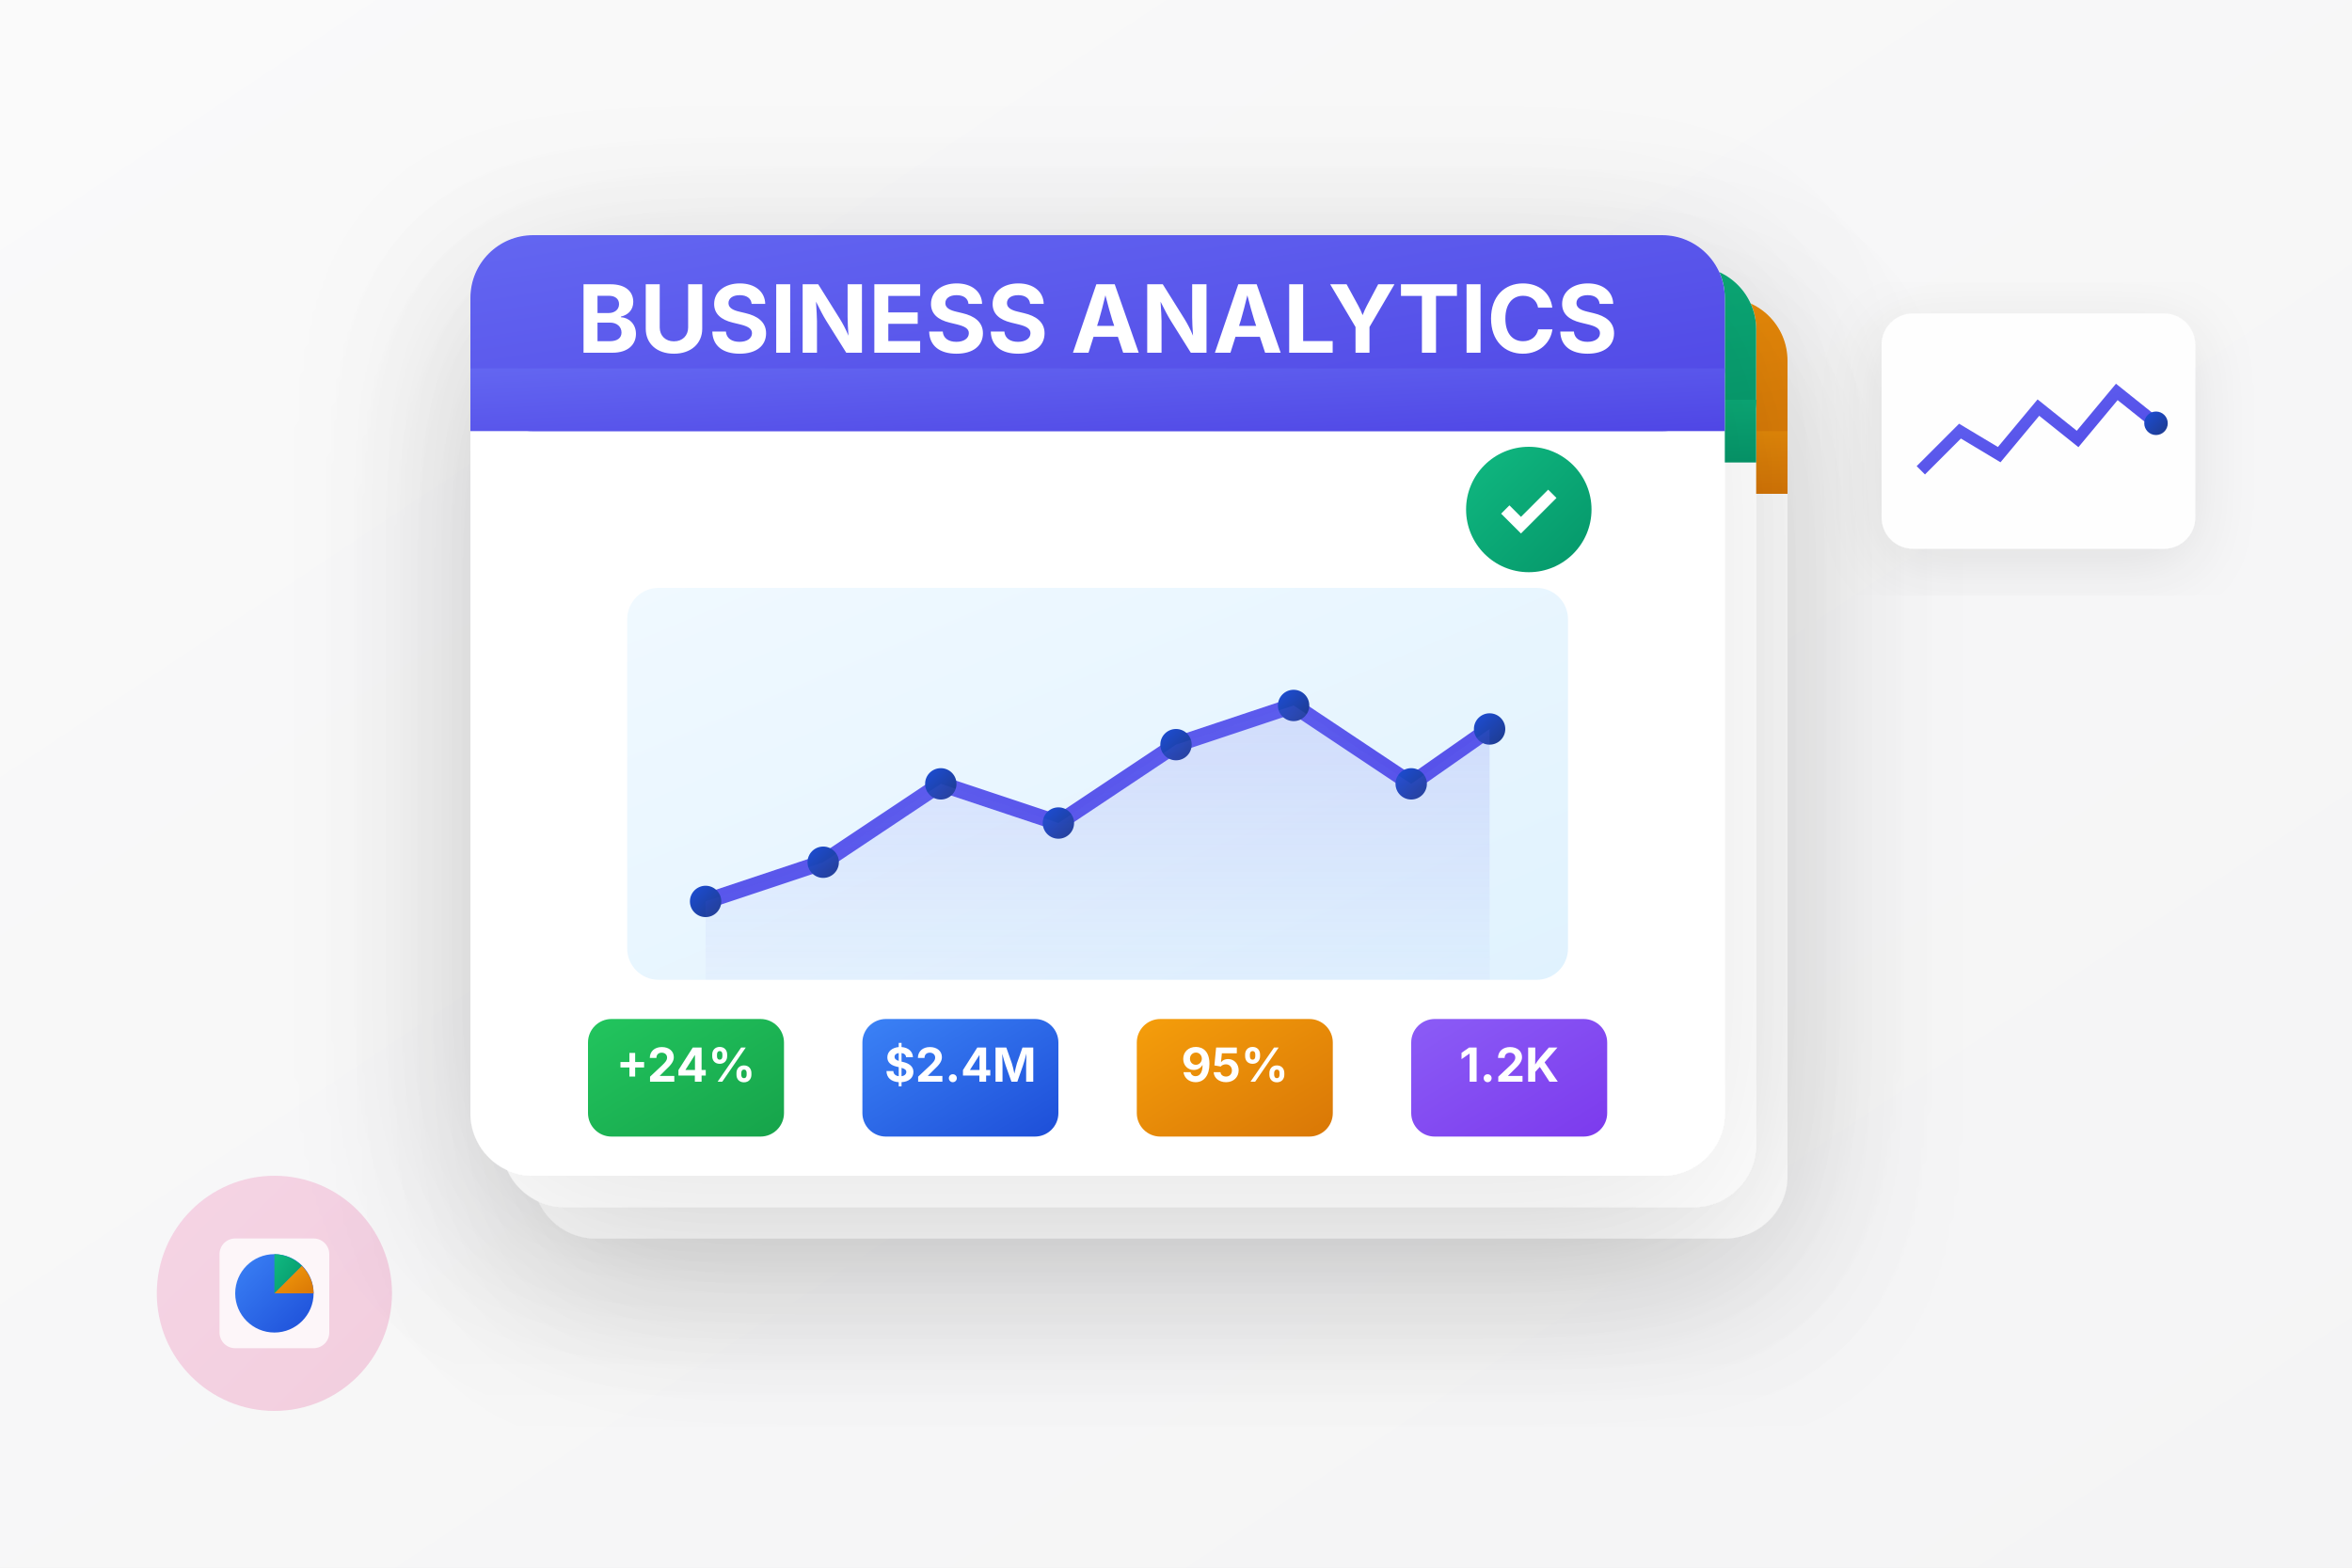
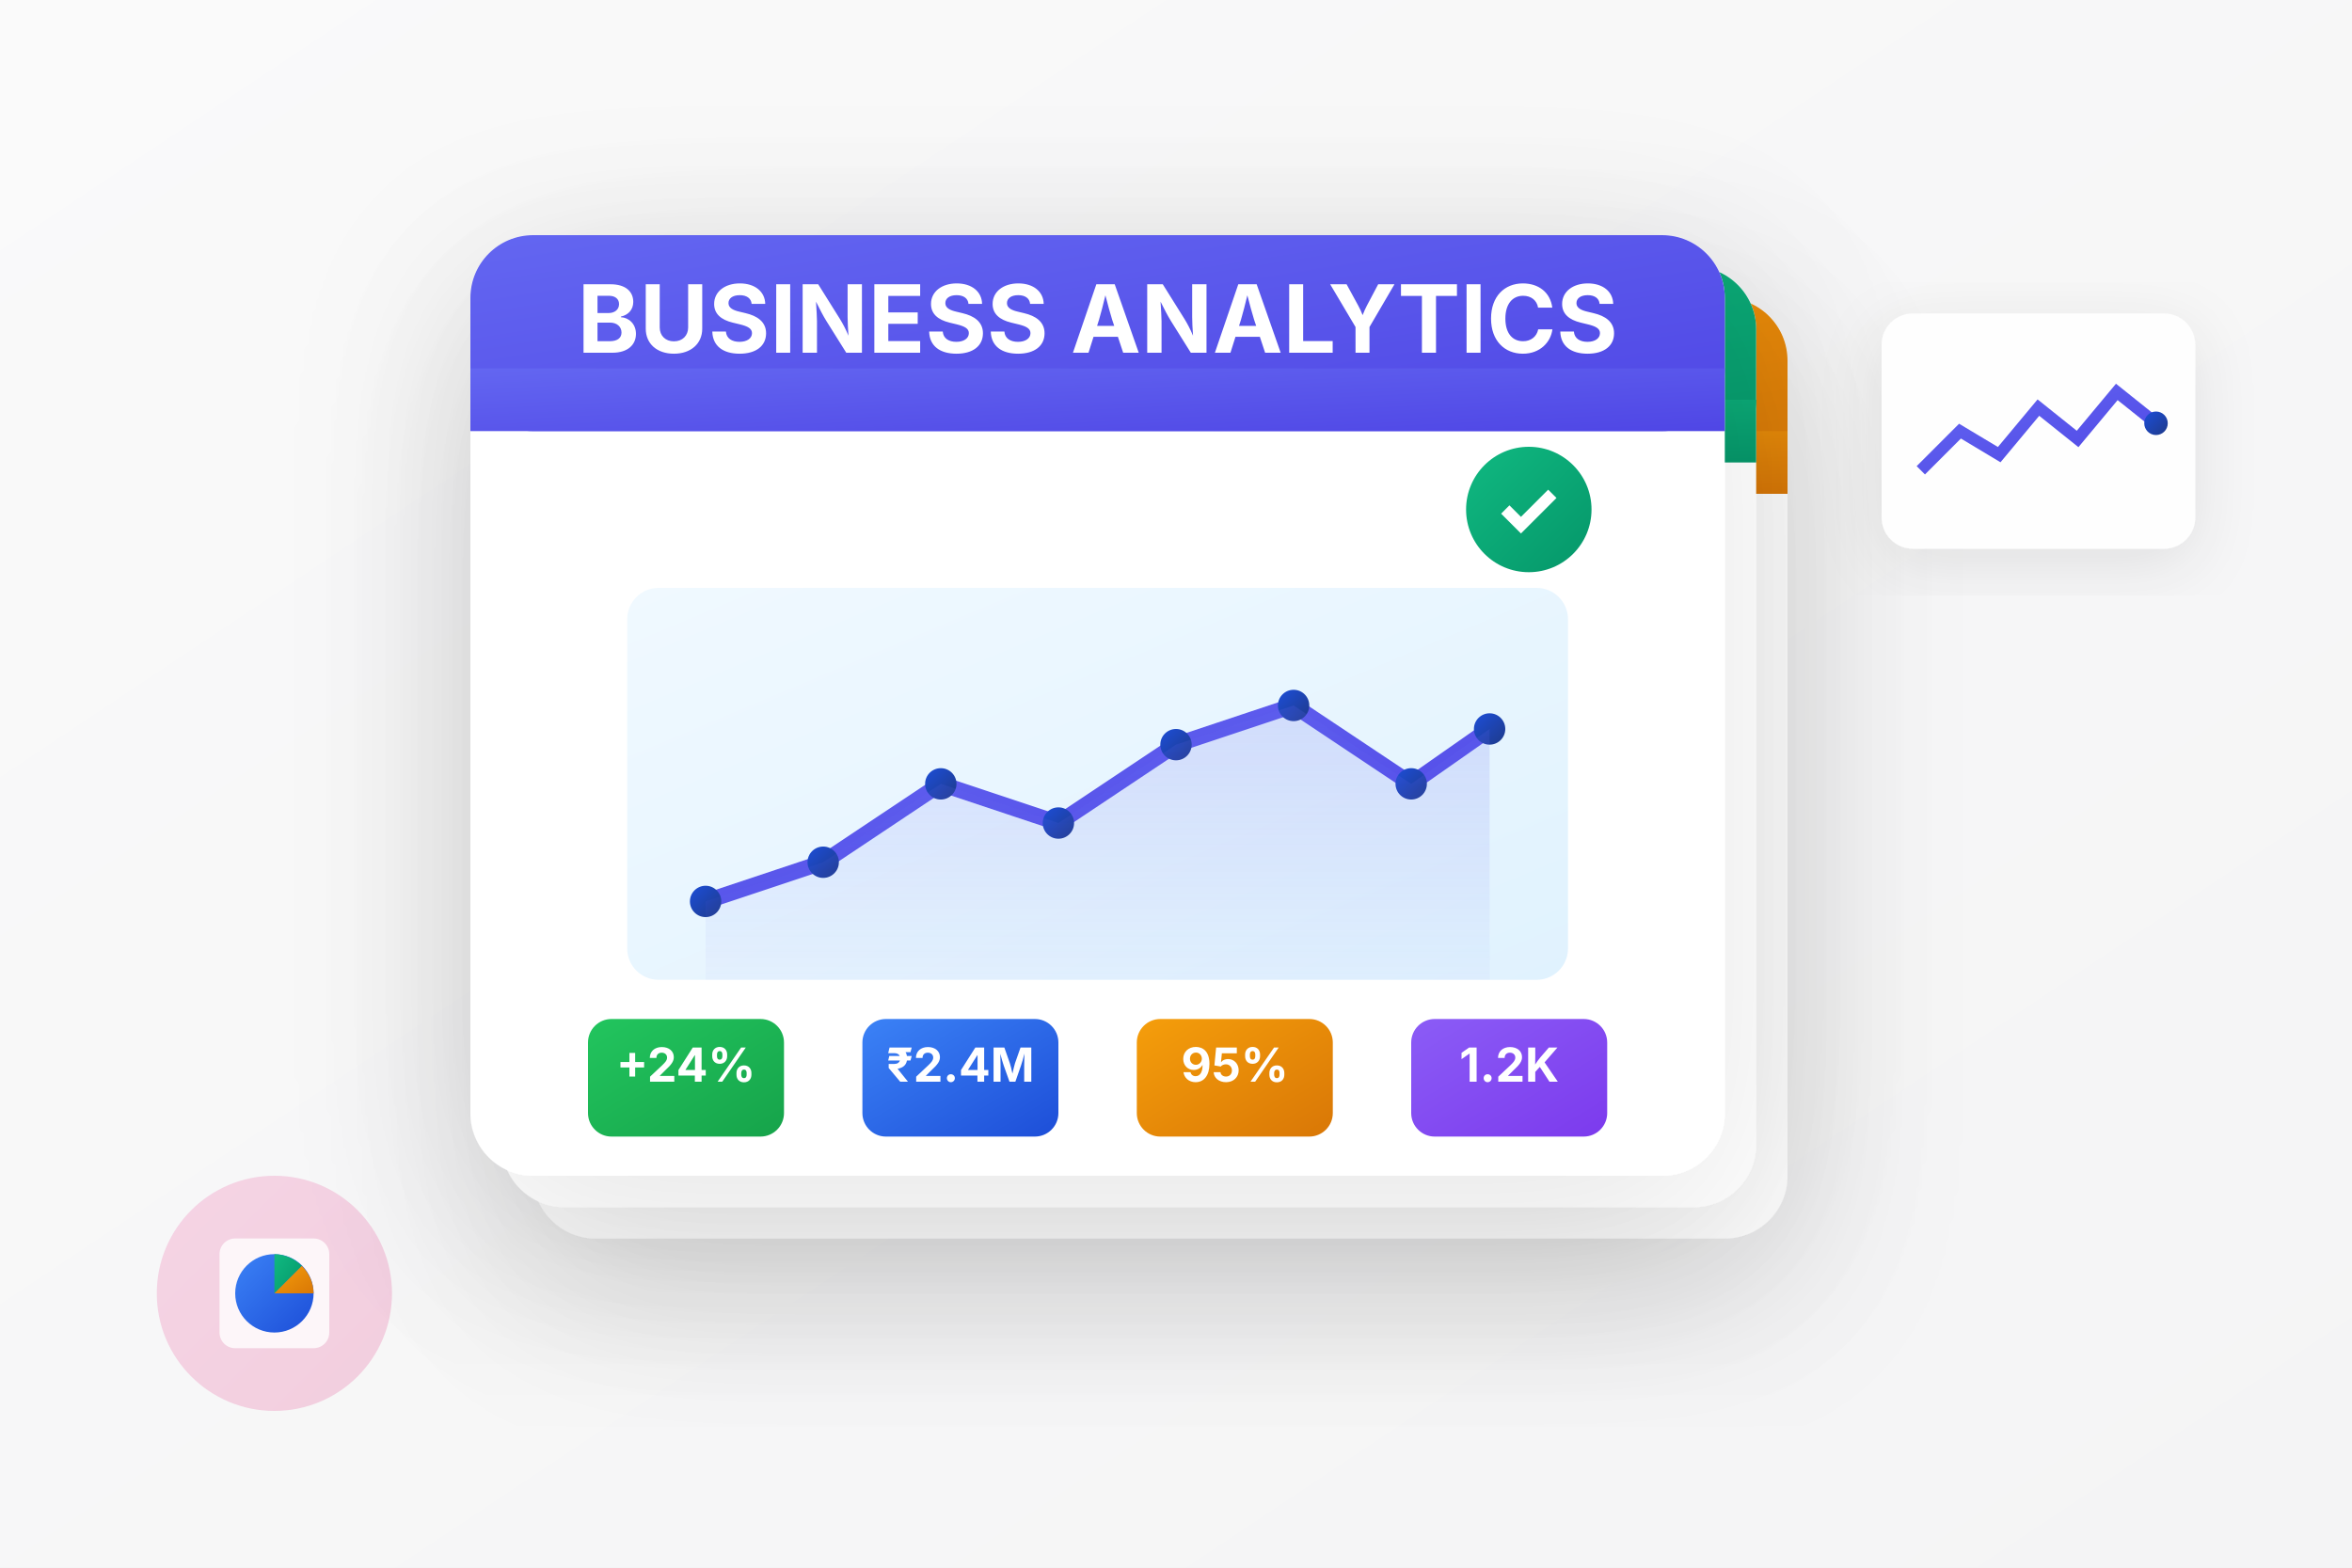
<svg xmlns="http://www.w3.org/2000/svg" width="300" height="200" viewBox="0 0 300 200" fill="none">
  <rect width="300" height="200" fill="url(#reportsBg)" />
  <g transform="translate(60, 30)">
    <g transform="translate(8, 8)">
      <rect x="0" y="0" width="160" height="120" fill="white" rx="8" filter="url(#reportShadow)" />
      <rect x="0" y="0" width="160" height="25" fill="url(#report3HeaderGrad)" rx="8" />
      <rect x="0" y="17" width="160" height="8" fill="url(#report3HeaderGrad)" />
      <text x="80" y="15" font-family="Inter" font-size="12" font-weight="700" fill="white" text-anchor="middle">QUARTERLY REPORT</text>
      <rect x="15" y="40" width="130" height="60" fill="url(#chartBgGrad)" rx="4" />
      <g transform="translate(25, 85)">
        <rect x="0" y="0" width="8" height="15" fill="url(#bar1Grad)" rx="1" />
        <rect x="15" y="-5" width="8" height="20" fill="url(#bar2Grad)" rx="1" />
        <rect x="30" y="-10" width="8" height="25" fill="url(#bar3Grad)" rx="1" />
        <rect x="45" y="-3" width="8" height="18" fill="url(#bar4Grad)" rx="1" />
        <rect x="60" y="-15" width="8" height="30" fill="url(#bar5Grad)" rx="1" />
        <rect x="75" y="-8" width="8" height="23" fill="url(#bar6Grad)" rx="1" />
        <rect x="90" y="-12" width="8" height="27" fill="url(#bar7Grad)" rx="1" />
        <rect x="105" y="-6" width="8" height="21" fill="url(#bar8Grad)" rx="1" />
      </g>
      <g stroke="white" stroke-width="0.5" opacity="0.3">
        <line x1="25" y1="55" x2="135" y2="55" />
        <line x1="25" y1="70" x2="135" y2="70" />
        <line x1="25" y1="85" x2="135" y2="85" />
      </g>
      <rect x="15" y="105" width="40" height="8" fill="white" opacity="0.8" rx="2" />
      <rect x="60" y="105" width="40" height="8" fill="white" opacity="0.8" rx="2" />
      <rect x="105" y="105" width="40" height="8" fill="white" opacity="0.8" rx="2" />
    </g>
    <g transform="translate(4, 4)">
      <rect x="0" y="0" width="160" height="120" fill="white" rx="8" filter="url(#reportShadow)" />
      <rect x="0" y="0" width="160" height="25" fill="url(#report2HeaderGrad)" rx="8" />
      <rect x="0" y="17" width="160" height="8" fill="url(#report2HeaderGrad)" />
      <text x="80" y="15" font-family="Inter" font-size="12" font-weight="700" fill="white" text-anchor="middle">ANNUAL REPORT 2024</text>
      <g transform="translate(80, 70)">
        <circle cx="0" cy="0" r="25" fill="url(#pieSlice1)" opacity="0.9" />
        <path d="M0,0 L0,-25 A25,25 0 0,1 17.7,-17.7 Z" fill="url(#pieSlice2)" />
        <path d="M0,0 L17.7,-17.7 A25,25 0 0,1 25,0 Z" fill="url(#pieSlice3)" />
        <path d="M0,0 L25,0 A25,25 0 0,1 17.7,17.7 Z" fill="url(#pieSlice4)" />
        <circle cx="0" cy="0" r="8" fill="white" />
      </g>
      <g transform="translate(110, 50)">
        <rect x="0" y="0" width="8" height="4" fill="url(#pieSlice1)" rx="1" />
        <rect x="0" y="6" width="8" height="4" fill="url(#pieSlice2)" rx="1" />
        <rect x="0" y="12" width="8" height="4" fill="url(#pieSlice3)" rx="1" />
        <rect x="0" y="18" width="8" height="4" fill="url(#pieSlice4)" rx="1" />
      </g>
      <rect x="15" y="35" width="45" height="2" fill="url(#report2TextGrad)" rx="1" />
      <rect x="15" y="40" width="35" height="1.5" fill="#9ca3af" rx="0.75" />
      <rect x="15" y="45" width="40" height="1.5" fill="#9ca3af" rx="0.75" />
      <rect x="15" y="100" width="130" height="2" fill="url(#report2TextGrad)" rx="1" />
      <rect x="15" y="105" width="100" height="1.5" fill="#9ca3af" rx="0.75" />
      <rect x="15" y="110" width="120" height="1.5" fill="#9ca3af" rx="0.75" />
    </g>
    <g transform="translate(0, 0)">
      <rect x="0" y="0" width="160" height="120" fill="white" rx="8" filter="url(#reportShadow)" />
      <rect x="0" y="0" width="160" height="25" fill="url(#report1HeaderGrad)" rx="8" />
      <rect x="0" y="17" width="160" height="8" fill="url(#report1HeaderGrad)" />
      <text x="80" y="15" font-family="Inter" font-size="12" font-weight="700" fill="white" text-anchor="middle">BUSINESS ANALYTICS</text>
      <g transform="translate(20, 45)">
        <rect x="0" y="0" width="120" height="50" fill="url(#lineChartBg)" rx="4" />
        <polyline points="10,40 25,35 40,25 55,30 70,20 85,15 100,25 110,18" stroke="url(#lineGrad)" stroke-width="2" fill="none" />
        <circle cx="10" cy="40" r="2" fill="url(#pointGrad)" />
        <circle cx="25" cy="35" r="2" fill="url(#pointGrad)" />
        <circle cx="40" cy="25" r="2" fill="url(#pointGrad)" />
        <circle cx="55" cy="30" r="2" fill="url(#pointGrad)" />
        <circle cx="70" cy="20" r="2" fill="url(#pointGrad)" />
        <circle cx="85" cy="15" r="2" fill="url(#pointGrad)" />
        <circle cx="100" cy="25" r="2" fill="url(#pointGrad)" />
        <circle cx="110" cy="18" r="2" fill="url(#pointGrad)" />
        <polygon points="10,40 25,35 40,25 55,30 70,20 85,15 100,25 110,18 110,50 10,50" fill="url(#areaGrad)" opacity="0.3" />
      </g>
      <g transform="translate(15, 100)">
        <rect x="0" y="0" width="25" height="15" fill="url(#kpi1Grad)" rx="3" />
        <text x="12.5" y="8" font-family="Inter" font-size="6" font-weight="700" fill="white" text-anchor="middle">+24%</text>
        <rect x="35" y="0" width="25" height="15" fill="url(#kpi2Grad)" rx="3" />
-         <text x="47.5" y="8" font-family="Inter" font-size="6" font-weight="700" fill="white" text-anchor="middle">$2.4M</text>
+         <text x="47.5" y="8" font-family="Inter" font-size="6" font-weight="700" fill="white" text-anchor="middle">₹2.4M</text>
        <rect x="70" y="0" width="25" height="15" fill="url(#kpi3Grad)" rx="3" />
        <text x="82.5" y="8" font-family="Inter" font-size="6" font-weight="700" fill="white" text-anchor="middle">95%</text>
        <rect x="105" y="0" width="25" height="15" fill="url(#kpi4Grad)" rx="3" />
        <text x="117.5" y="8" font-family="Inter" font-size="6" font-weight="700" fill="white" text-anchor="middle">1.2K</text>
      </g>
      <g transform="translate(135, 35)">
        <circle cx="0" cy="0" r="8" fill="url(#statusBadgeGrad)" />
        <path d="M-3 0 L-1 2 L3 -2" stroke="white" stroke-width="1.5" fill="none" />
      </g>
    </g>
  </g>
  <g transform="translate(240, 40)">
    <rect x="0" y="0" width="40" height="30" fill="white" opacity="0.9" rx="4" filter="url(#floatingShadow)" />
    <polyline points="5,20 10,15 15,18 20,12 25,16 30,10 35,14" stroke="url(#miniLineGrad)" stroke-width="1.5" fill="none" />
    <circle cx="35" cy="14" r="1.5" fill="url(#miniPointGrad)" />
  </g>
  <g transform="translate(20, 150)">
    <circle cx="15" cy="15" r="15" fill="url(#floatingCircleGrad)" opacity="0.2" />
    <rect x="8" y="8" width="14" height="14" fill="white" opacity="0.8" rx="2" />
    <g transform="translate(15, 15)">
      <circle cx="0" cy="0" r="5" fill="url(#miniPie1)" />
      <path d="M0,0 L0,-5 A5,5 0 0,1 3.5,-3.5 Z" fill="url(#miniPie2)" />
      <path d="M0,0 L3.5,-3.5 A5,5 0 0,1 5,0 Z" fill="url(#miniPie3)" />
    </g>
  </g>
  <defs>
    <linearGradient id="reportsBg" x1="0%" y1="0%" x2="100%" y2="100%">
      <stop offset="0%" style="stop-color:#fafafa;stop-opacity:1" />
      <stop offset="100%" style="stop-color:#f4f4f5;stop-opacity:1" />
    </linearGradient>
    <linearGradient id="report1HeaderGrad" x1="0%" y1="0%" x2="100%" y2="100%">
      <stop offset="0%" style="stop-color:#6366f1;stop-opacity:1" />
      <stop offset="100%" style="stop-color:#4f46e5;stop-opacity:1" />
    </linearGradient>
    <linearGradient id="report2HeaderGrad" x1="0%" y1="0%" x2="100%" y2="100%">
      <stop offset="0%" style="stop-color:#10b981;stop-opacity:1" />
      <stop offset="100%" style="stop-color:#059669;stop-opacity:1" />
    </linearGradient>
    <linearGradient id="report3HeaderGrad" x1="0%" y1="0%" x2="100%" y2="100%">
      <stop offset="0%" style="stop-color:#f59e0b;stop-opacity:1" />
      <stop offset="100%" style="stop-color:#d97706;stop-opacity:1" />
    </linearGradient>
    <linearGradient id="chartBgGrad" x1="0%" y1="0%" x2="100%" y2="100%">
      <stop offset="0%" style="stop-color:#fefce8;stop-opacity:1" />
      <stop offset="100%" style="stop-color:#fef3c7;stop-opacity:1" />
    </linearGradient>
    <linearGradient id="bar1Grad" x1="0%" y1="0%" x2="100%" y2="100%">
      <stop offset="0%" style="stop-color:#ef4444;stop-opacity:1" />
      <stop offset="100%" style="stop-color:#dc2626;stop-opacity:1" />
    </linearGradient>
    <linearGradient id="bar2Grad" x1="0%" y1="0%" x2="100%" y2="100%">
      <stop offset="0%" style="stop-color:#3b82f6;stop-opacity:1" />
      <stop offset="100%" style="stop-color:#1d4ed8;stop-opacity:1" />
    </linearGradient>
    <linearGradient id="bar3Grad" x1="0%" y1="0%" x2="100%" y2="100%">
      <stop offset="0%" style="stop-color:#10b981;stop-opacity:1" />
      <stop offset="100%" style="stop-color:#059669;stop-opacity:1" />
    </linearGradient>
    <linearGradient id="bar4Grad" x1="0%" y1="0%" x2="100%" y2="100%">
      <stop offset="0%" style="stop-color:#8b5cf6;stop-opacity:1" />
      <stop offset="100%" style="stop-color:#7c3aed;stop-opacity:1" />
    </linearGradient>
    <linearGradient id="bar5Grad" x1="0%" y1="0%" x2="100%" y2="100%">
      <stop offset="0%" style="stop-color:#06b6d4;stop-opacity:1" />
      <stop offset="100%" style="stop-color:#0891b2;stop-opacity:1" />
    </linearGradient>
    <linearGradient id="bar6Grad" x1="0%" y1="0%" x2="100%" y2="100%">
      <stop offset="0%" style="stop-color:#84cc16;stop-opacity:1" />
      <stop offset="100%" style="stop-color:#65a30d;stop-opacity:1" />
    </linearGradient>
    <linearGradient id="bar7Grad" x1="0%" y1="0%" x2="100%" y2="100%">
      <stop offset="0%" style="stop-color:#f97316;stop-opacity:1" />
      <stop offset="100%" style="stop-color:#ea580c;stop-opacity:1" />
    </linearGradient>
    <linearGradient id="bar8Grad" x1="0%" y1="0%" x2="100%" y2="100%">
      <stop offset="0%" style="stop-color:#ec4899;stop-opacity:1" />
      <stop offset="100%" style="stop-color:#db2777;stop-opacity:1" />
    </linearGradient>
    <linearGradient id="pieSlice1" x1="0%" y1="0%" x2="100%" y2="100%">
      <stop offset="0%" style="stop-color:#3b82f6;stop-opacity:1" />
      <stop offset="100%" style="stop-color:#1d4ed8;stop-opacity:1" />
    </linearGradient>
    <linearGradient id="pieSlice2" x1="0%" y1="0%" x2="100%" y2="100%">
      <stop offset="0%" style="stop-color:#10b981;stop-opacity:1" />
      <stop offset="100%" style="stop-color:#059669;stop-opacity:1" />
    </linearGradient>
    <linearGradient id="pieSlice3" x1="0%" y1="0%" x2="100%" y2="100%">
      <stop offset="0%" style="stop-color:#f59e0b;stop-opacity:1" />
      <stop offset="100%" style="stop-color:#d97706;stop-opacity:1" />
    </linearGradient>
    <linearGradient id="pieSlice4" x1="0%" y1="0%" x2="100%" y2="100%">
      <stop offset="0%" style="stop-color:#8b5cf6;stop-opacity:1" />
      <stop offset="100%" style="stop-color:#7c3aed;stop-opacity:1" />
    </linearGradient>
    <linearGradient id="report2TextGrad" x1="0%" y1="0%" x2="100%" y2="100%">
      <stop offset="0%" style="stop-color:#047857;stop-opacity:1" />
      <stop offset="100%" style="stop-color:#065f46;stop-opacity:1" />
    </linearGradient>
    <linearGradient id="lineChartBg" x1="0%" y1="0%" x2="100%" y2="100%">
      <stop offset="0%" style="stop-color:#f0f9ff;stop-opacity:1" />
      <stop offset="100%" style="stop-color:#e0f2fe;stop-opacity:1" />
    </linearGradient>
    <linearGradient id="lineGrad" x1="0%" y1="0%" x2="100%" y2="100%">
      <stop offset="0%" style="stop-color:#6366f1;stop-opacity:1" />
      <stop offset="100%" style="stop-color:#4f46e5;stop-opacity:1" />
    </linearGradient>
    <linearGradient id="pointGrad" x1="0%" y1="0%" x2="100%" y2="100%">
      <stop offset="0%" style="stop-color:#1d4ed8;stop-opacity:1" />
      <stop offset="100%" style="stop-color:#1e3a8a;stop-opacity:1" />
    </linearGradient>
    <linearGradient id="areaGrad" x1="0%" y1="0%" x2="0%" y2="100%">
      <stop offset="0%" style="stop-color:#6366f1;stop-opacity:0.6" />
      <stop offset="100%" style="stop-color:#6366f1;stop-opacity:0.1" />
    </linearGradient>
    <linearGradient id="kpi1Grad" x1="0%" y1="0%" x2="100%" y2="100%">
      <stop offset="0%" style="stop-color:#22c55e;stop-opacity:1" />
      <stop offset="100%" style="stop-color:#16a34a;stop-opacity:1" />
    </linearGradient>
    <linearGradient id="kpi2Grad" x1="0%" y1="0%" x2="100%" y2="100%">
      <stop offset="0%" style="stop-color:#3b82f6;stop-opacity:1" />
      <stop offset="100%" style="stop-color:#1d4ed8;stop-opacity:1" />
    </linearGradient>
    <linearGradient id="kpi3Grad" x1="0%" y1="0%" x2="100%" y2="100%">
      <stop offset="0%" style="stop-color:#f59e0b;stop-opacity:1" />
      <stop offset="100%" style="stop-color:#d97706;stop-opacity:1" />
    </linearGradient>
    <linearGradient id="kpi4Grad" x1="0%" y1="0%" x2="100%" y2="100%">
      <stop offset="0%" style="stop-color:#8b5cf6;stop-opacity:1" />
      <stop offset="100%" style="stop-color:#7c3aed;stop-opacity:1" />
    </linearGradient>
    <linearGradient id="statusBadgeGrad" x1="0%" y1="0%" x2="100%" y2="100%">
      <stop offset="0%" style="stop-color:#10b981;stop-opacity:1" />
      <stop offset="100%" style="stop-color:#059669;stop-opacity:1" />
    </linearGradient>
    <linearGradient id="miniLineGrad" x1="0%" y1="0%" x2="100%" y2="100%">
      <stop offset="0%" style="stop-color:#6366f1;stop-opacity:1" />
      <stop offset="100%" style="stop-color:#4f46e5;stop-opacity:1" />
    </linearGradient>
    <linearGradient id="miniPointGrad" x1="0%" y1="0%" x2="100%" y2="100%">
      <stop offset="0%" style="stop-color:#1d4ed8;stop-opacity:1" />
      <stop offset="100%" style="stop-color:#1e3a8a;stop-opacity:1" />
    </linearGradient>
    <linearGradient id="floatingCircleGrad" x1="0%" y1="0%" x2="100%" y2="100%">
      <stop offset="0%" style="stop-color:#ec4899;stop-opacity:1" />
      <stop offset="100%" style="stop-color:#db2777;stop-opacity:1" />
    </linearGradient>
    <linearGradient id="miniPie1" x1="0%" y1="0%" x2="100%" y2="100%">
      <stop offset="0%" style="stop-color:#3b82f6;stop-opacity:1" />
      <stop offset="100%" style="stop-color:#1d4ed8;stop-opacity:1" />
    </linearGradient>
    <linearGradient id="miniPie2" x1="0%" y1="0%" x2="100%" y2="100%">
      <stop offset="0%" style="stop-color:#10b981;stop-opacity:1" />
      <stop offset="100%" style="stop-color:#059669;stop-opacity:1" />
    </linearGradient>
    <linearGradient id="miniPie3" x1="0%" y1="0%" x2="100%" y2="100%">
      <stop offset="0%" style="stop-color:#f59e0b;stop-opacity:1" />
      <stop offset="100%" style="stop-color:#d97706;stop-opacity:1" />
    </linearGradient>
    <filter id="reportShadow" x="-20%" y="-20%" width="140%" height="140%">
      <feDropShadow dx="0" dy="6" stdDeviation="12" flood-color="#000000" flood-opacity="0.1" />
    </filter>
    <filter id="floatingShadow" x="-20%" y="-20%" width="140%" height="140%">
      <feDropShadow dx="0" dy="2" stdDeviation="4" flood-color="#000000" flood-opacity="0.1" />
    </filter>
  </defs>
</svg>
